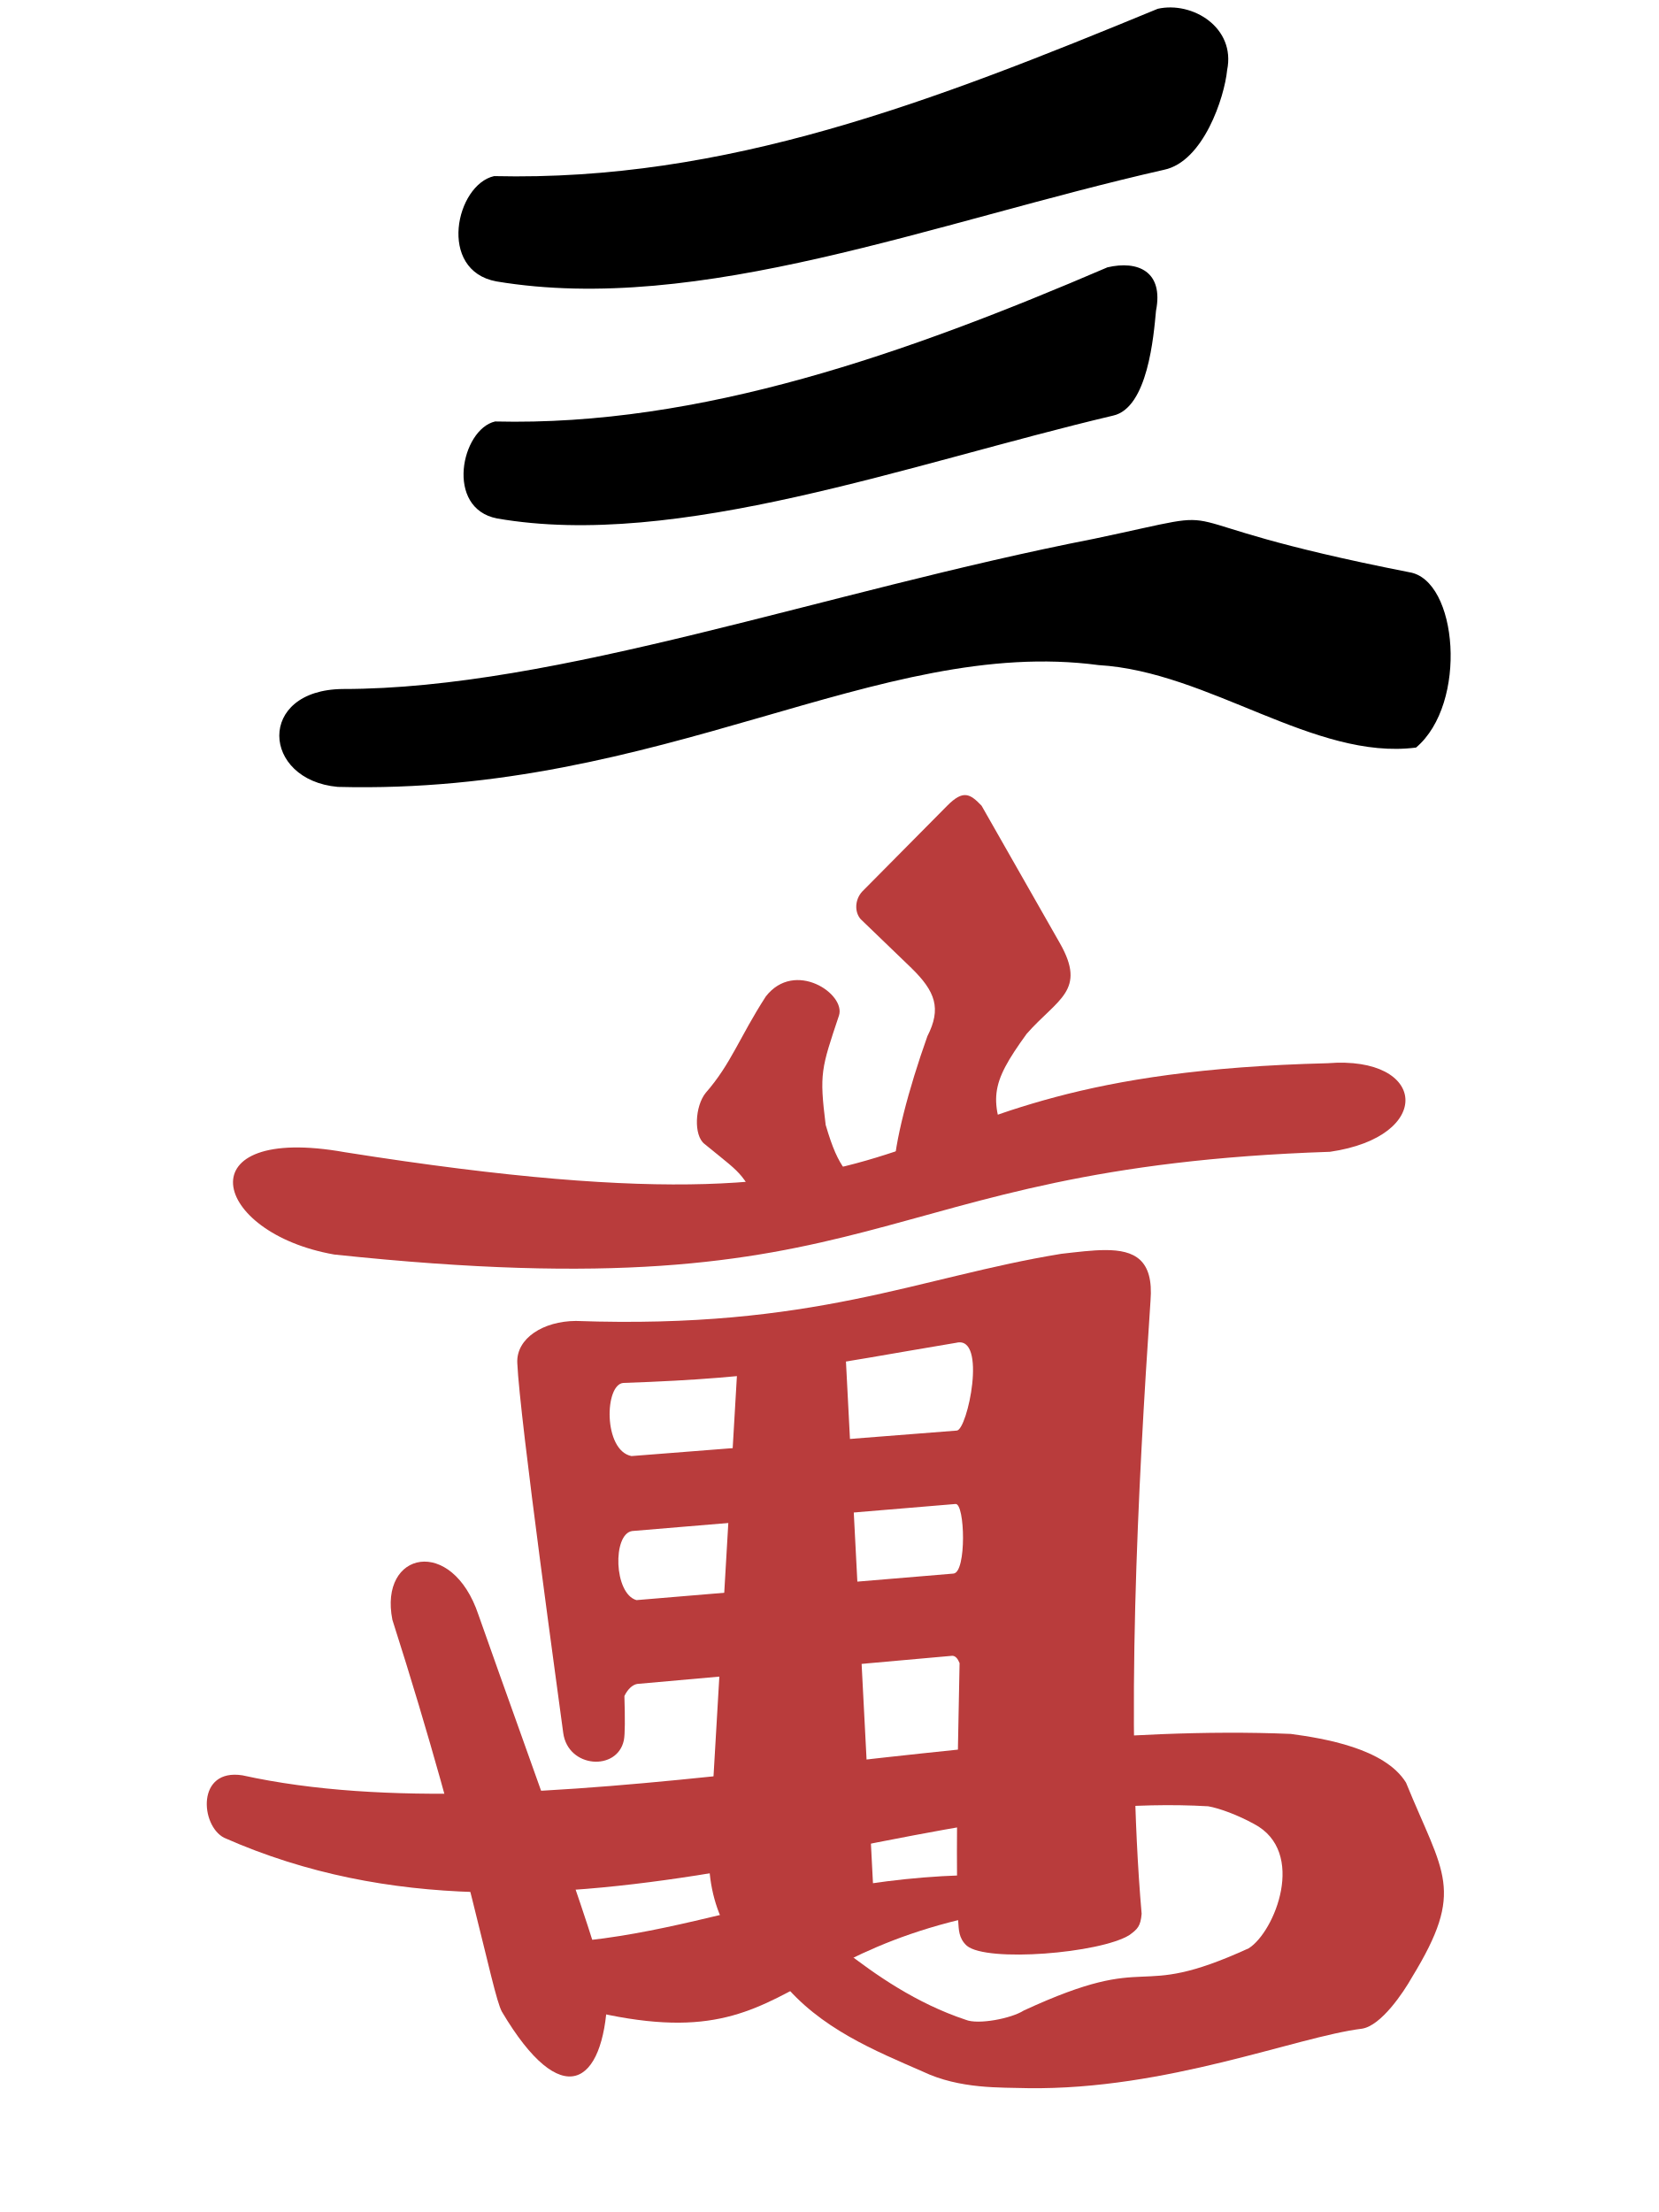
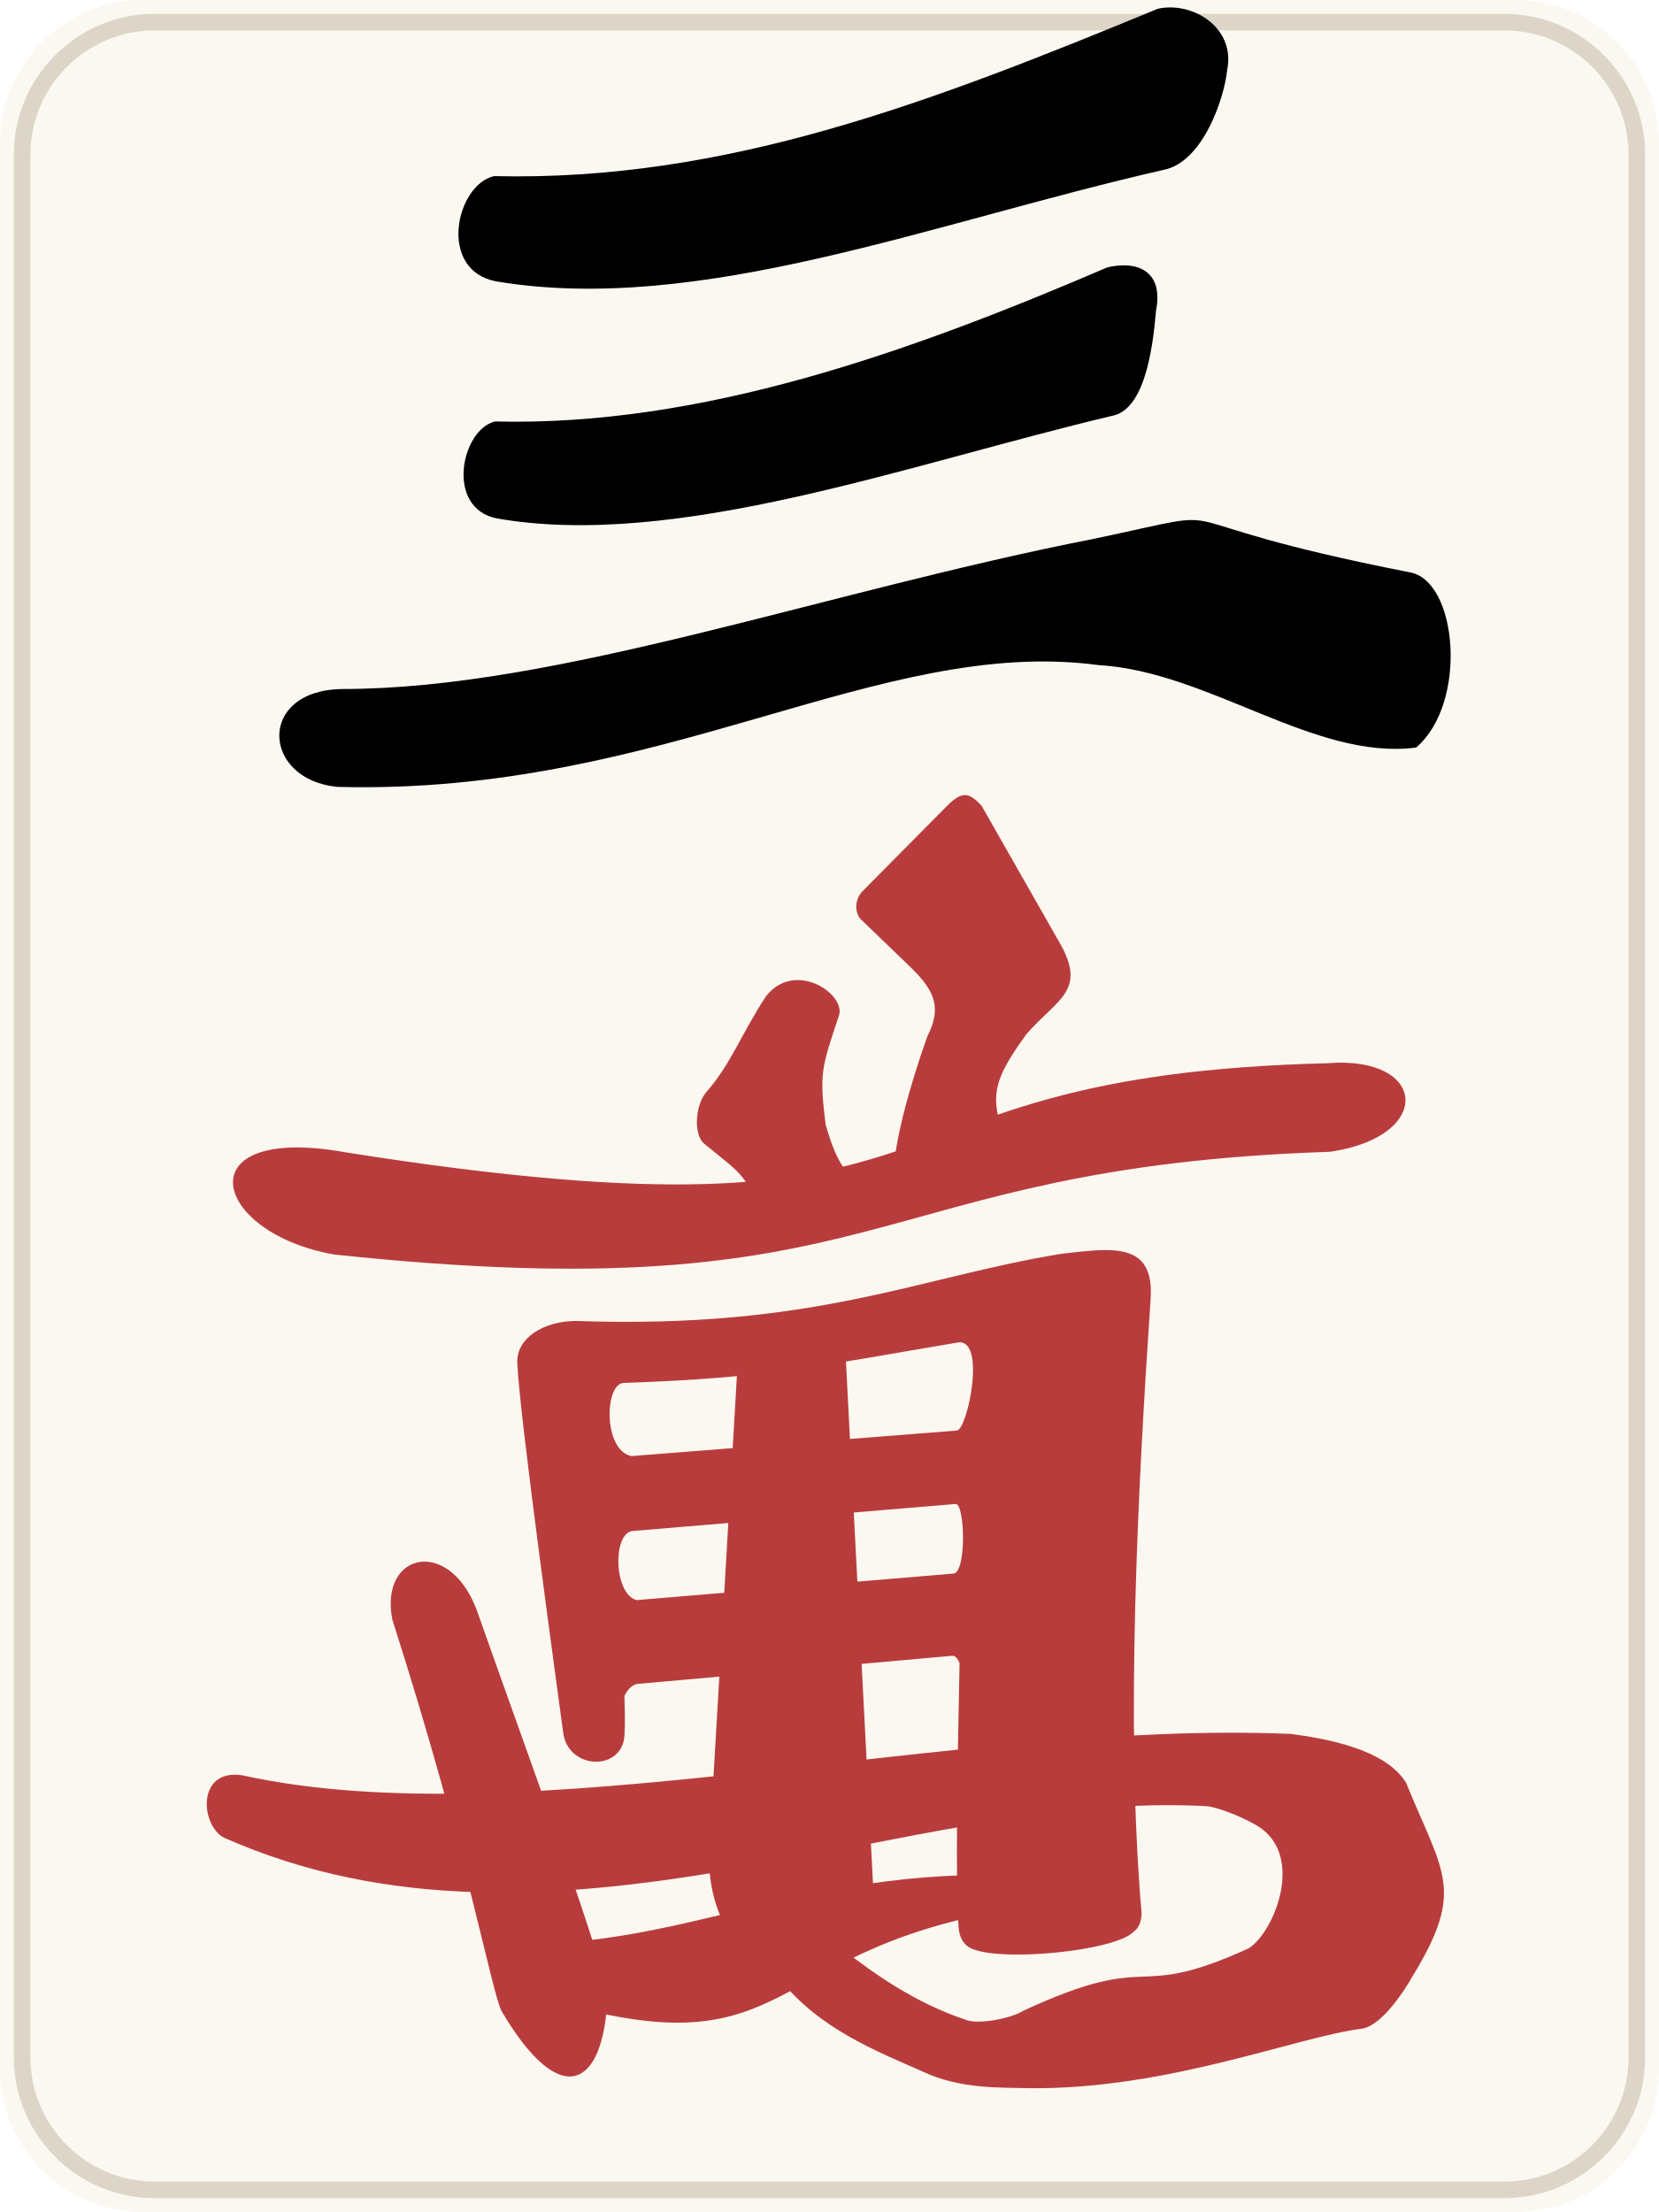
<svg xmlns="http://www.w3.org/2000/svg" viewBox="0 0 300 400">
+   <rect x="0" y="0" width="300" height="400" rx="26" fill="#fbf8f1" />
+   <rect x="4" y="4" width="292" height="392" rx="24" fill="none" stroke="#ddd6c8" stroke-width="3" />
  <path d="M-973.9 230.335c101.51 10.776 95.086-15.763 180.061-18.577 18.885-2.746 17.635-17.46-.449-16.017-90.368 2.243-58.78 34.94-177.693 16.091-28.997-5.176-24.264 14.568-1.919 18.503" fill="#b93c3c" fill-opacity="1" fill-rule="evenodd" stroke="none" stroke-width="1" stroke-linecap="butt" stroke-linejoin="miter" stroke-opacity="1" transform="translate(1034.343 -3.476)" />
  <path d="M-882.636 187.136c1.312-3.924-7.997-10.181-13.22-3.472-4.83 7.479-6.263 12.155-10.86 17.42-1.958 2.393-2.24 7.725-.216 9.267 7.568 6.199 6.724 4.784 11.5 14.738l20.53-1.762c-6.52-8.589-7.597-7.834-10.131-16.424-1.165-9.327-.808-10.176 2.397-19.767M-856.843 149.174c-2.072-2.165-3.31-2.932-6.213 0l-15.391 15.54c-1.348 1.501-1.372 3.706-.264 4.97l9.17 8.834c4.353 4.252 5.464 7.314 2.9 12.336-3.42 9.616-5.987 19.367-6.097 24.708l21.18-3.487c-3.959-9.818-3.87-12.358 2.866-21.647 5.559-6.327 10.933-7.774 5.995-16.417zM-834.44 229.53c-2.379 0-5.115.351-7.986.675-25.98 4.24-44.632 13.662-87.783 12.14-5.841.03-10.797 3.109-10.592 7.59.416 9.893 7.7 62.177 8.305 66.89.853 6.417 9.79 6.987 10.967 1.34.215-1.033.221-3.957.098-7.995.547-1.144 1.397-2.02 2.308-2.184l56.983-5.092c.58.007 1.014.545 1.32 1.33-.442 20.094-.684 39.742-.254 46.624.124 1.52.051 3.12 1.57 4.486 3.627 3.034 24.108 1.363 29.408-1.947 1.469-1.078 2-1.583 2.198-3.83-2.961-33.992-.668-77.218 1.605-110.873.597-7.453-2.911-9.155-8.146-9.155m-26.98 16.763c5.652-1.39 2.022 15.828.088 15.877l-58.828 4.611c-5.127-1.024-4.88-13.066-1.422-13.228 26.639-.896 35.744-3.181 60.162-7.26m-.129 29.152c1.706-.13 2.018 12.385-.38 12.586l-57.32 4.797c-4.102-1.15-4.353-11.962-.78-12.492z" fill="#b93c3c" fill-opacity="1" fill-rule="evenodd" stroke="none" stroke-width="1" stroke-linecap="butt" stroke-linejoin="miter" stroke-opacity="1" transform="translate(1034.343 -3.476)" />
  <path d="m-881.542 246.32-19.233.635-5.291 90.56c-.751 10.291 4.492 20.61 11.24 20.762l18.743-6.546z" fill="#b93c3c" fill-opacity="1" fill-rule="evenodd" stroke="none" stroke-width="1" stroke-linecap="butt" stroke-linejoin="miter" stroke-opacity="1" transform="translate(1034.343 -3.476)" />
  <path d="m-942.636 354.94.846 8.028c54.246 18.284 41.637-8.576 96.894-15.151l-.634-4.928c-42.242-2.988-64.353 13.179-97.106 12.051" fill="#b93c3c" fill-opacity="1" fill-rule="evenodd" stroke="none" stroke-width="1" stroke-linecap="butt" stroke-linejoin="miter" stroke-opacity="1" transform="translate(1034.343 -3.476)" />
  <path d="M-947.816 295.507c-4.79-14.35-18.047-11.53-15.57.885 13.898 43.448 17.943 67.498 19.8 70.859 10.792 18.228 18.402 13.453 19.078-2.434.112-4.85-14.234-43.495-23.308-69.31" fill="#b93c3c" fill-opacity="1" fill-rule="evenodd" stroke="none" stroke-width="1" stroke-linecap="butt" stroke-linejoin="miter" stroke-opacity="1" transform="translate(1034.343 -3.476)" />
  <path d="M-990.503 324.512c-8.36-1.304-7.6 9.084-3.317 11.288 59.848 26.468 123.839-8.865 177.967-5.69 2.058.368 5.312 1.563 8.294 3.201 9.557 5.048 3.734 19.51-.976 22.479-21.536 9.845-16.514.091-40.673 11.25-2.278 1.46-8.257 2.596-10.482 1.685-8.943-2.978-16.302-8.103-22.15-12.665l-11.189 5.646c6.906 8.601 17.1 12.672 25.541 16.372 6.747 3.213 14.126 2.854 19.03 3.005 25.107.345 48.588-9.297 60.402-10.755 3.458-.53 7.483-6.526 9.05-9.31 9.692-15.872 5.689-18.57-1.085-35.189-3.85-6.232-14.98-8.011-20.828-8.804-60.717-2.575-138.254 18.811-189.584 7.487" fill="#b93c3c" fill-opacity="1" fill-rule="evenodd" stroke="none" stroke-width="1" stroke-linecap="butt" stroke-linejoin="miter" stroke-opacity="1" transform="translate(1034.343 -3.476)" />
  <path d="M62.316 776.955c-15.658.145-14.692 16.46-.924 17.702 58.87 1.546 97.758-27.332 137.588-22.024 19.985 1.175 39.021 17.275 57.4 14.912 9.426-7.967 7.545-30.352-1.243-31.71-49.952-9.825-27.623-12.214-56.976-6.046-48.902 9.56-97.129 27.166-135.845 27.166M89.661 684.209c-6.912 1.549-10.3 17.06.416 19.042 36.847 6.148 78.976-10.708 120.724-20.185 7.13-1.475 10.94-13.124 11.417-18.03 1.579-7.705-6.291-12.487-12.543-11.086-41.003 16.914-78.1 31.255-120.014 30.259M89.842 728.577c-6.116 1.427-9.114 15.715.368 17.54 32.6 5.664 74.422-9.863 111.36-18.593 6.31-1.359 7.364-14.447 7.786-18.967 1.397-7.097-3.25-9.143-8.781-7.853-36.28 15.58-73.649 28.79-110.733 27.873" fill="#000" fill-opacity="1" fill-rule="evenodd" stroke="none" stroke-width="1" stroke-linecap="butt" stroke-linejoin="miter" stroke-opacity="1" transform="translate(-.313 -652.362)" />
</svg>
